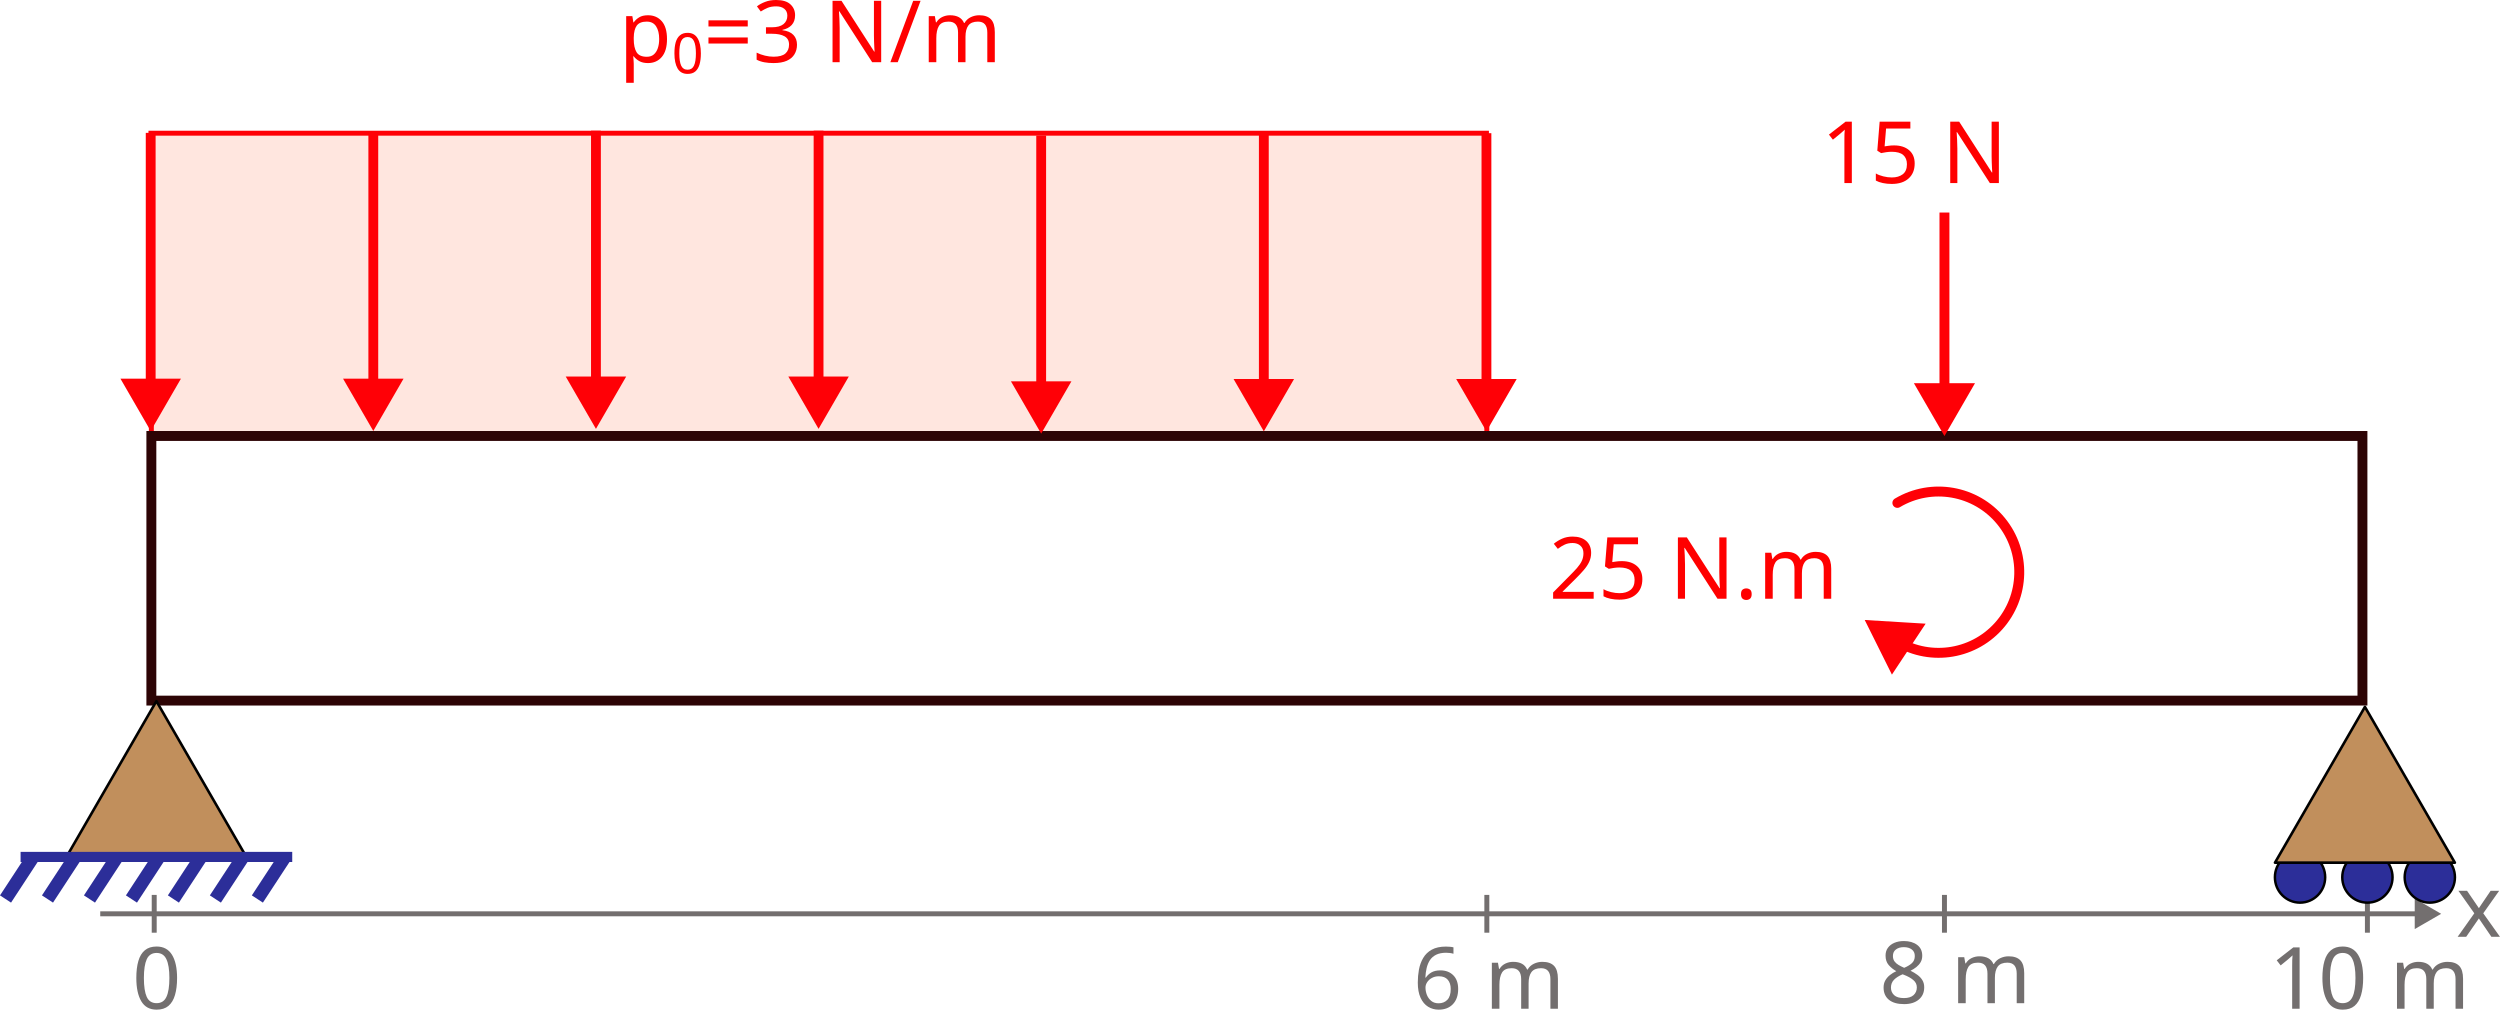
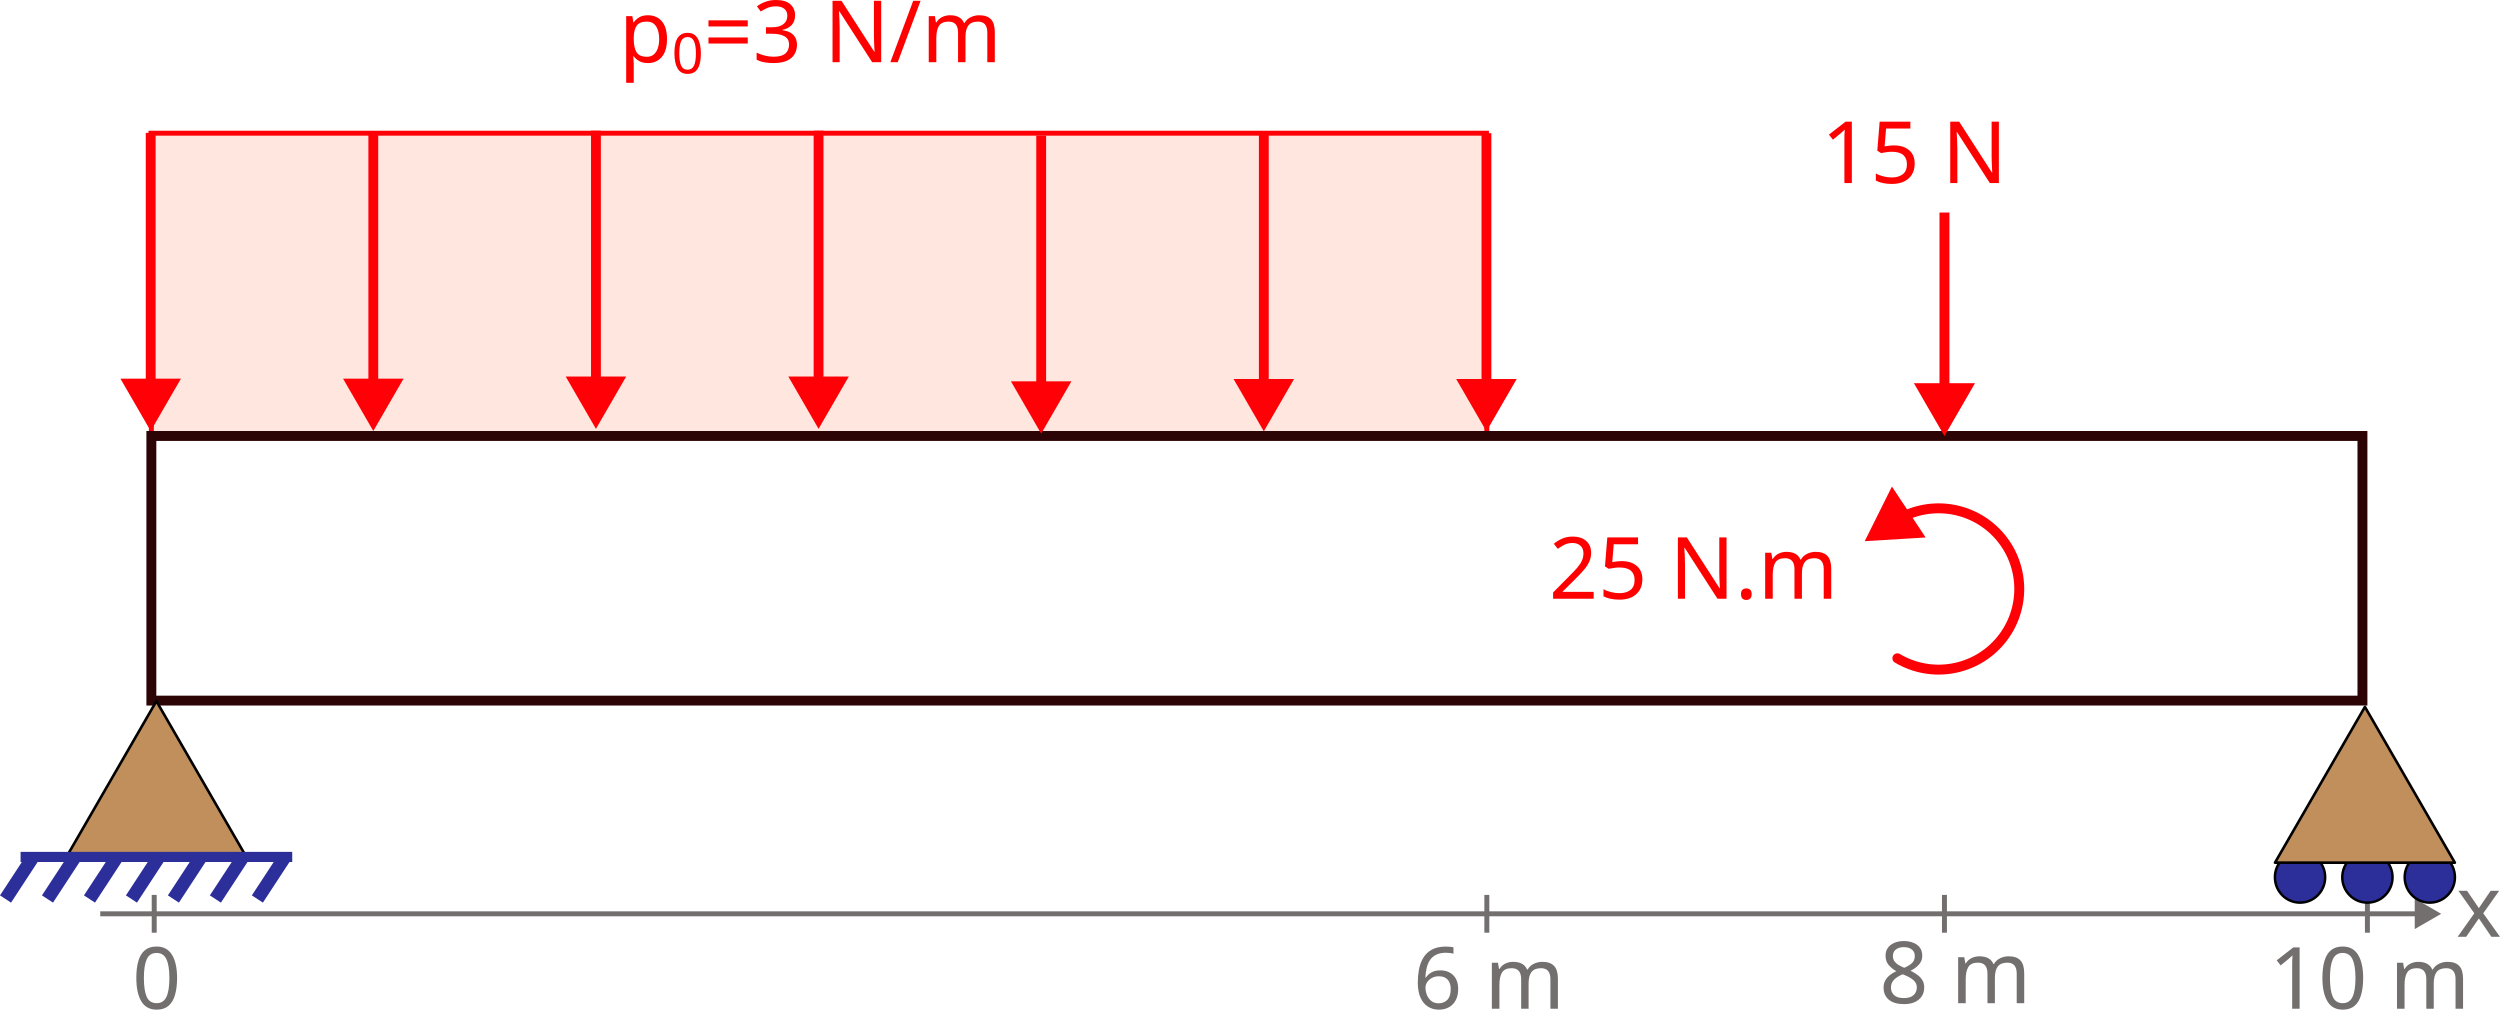
<svg xmlns="http://www.w3.org/2000/svg" xmlns:xlink="http://www.w3.org/1999/xlink" width="100.756mm" height="40.69mm" viewBox="0 0 100.756 40.69" version="1.1" id="svg5">
  <defs id="defs2">
    <linearGradient id="linearGradient3">
      <stop style="stop-color:#000000;stop-opacity:0;" offset="0" id="stop3" />
      <stop style="stop-color:#000000;stop-opacity:0;" offset="1" id="stop4" />
    </linearGradient>
    <rect x="80.111" y="65.769" width="52.544" height="31.75" id="rect4409" />
    <rect x="-93.925" y="358.039" width="249.085" height="91.434" id="rect18561" />
    <rect x="24.291" y="329.824" width="148.831" height="92.252" id="rect18427" />
    <rect x="437.227" y="186.031" width="66.628" height="47.906" id="rect4579" />
    <rect x="437.227" y="186.031" width="66.628" height="47.906" id="rect4579-5" />
    <rect x="437.227" y="186.031" width="66.628" height="47.906" id="rect4579-5-8" />
    <rect x="437.227" y="186.031" width="66.628" height="47.906" id="rect4579-5-8-2" />
    <rect x="437.227" y="186.031" width="66.628" height="47.906" id="rect4579-7" />
    <rect x="437.227" y="186.031" width="66.628" height="47.906" id="rect4579-7-4" />
    <rect x="437.227" y="186.031" width="66.628" height="47.906" id="rect4579-5-8-3" />
    <rect x="437.227" y="186.031" width="66.628" height="47.906" id="rect4579-7-4-1" />
    <rect x="437.227" y="186.031" width="66.628" height="47.906" id="rect4579-7-4-1-6" />
    <rect x="-93.925" y="358.039" width="249.085" height="91.434" id="rect18561-2" />
    <rect x="-93.925" y="358.039" width="249.085" height="91.434" id="rect18561-2-1" />
    <rect x="-93.925" y="358.039" width="249.085" height="91.434" id="rect18561-5" />
    <rect x="-93.925" y="358.039" width="249.085" height="91.434" id="rect18561-5-7" />
    <rect x="-93.925" y="358.039" width="249.085" height="91.434" id="rect18561-5-6" />
    <rect x="-93.925" y="358.039" width="249.085" height="91.434" id="rect18561-5-6-3" />
    <rect x="-93.925" y="358.039" width="249.085" height="91.434" id="rect18561-5-6-3-4" />
    <rect x="-93.925" y="358.039" width="249.085" height="91.434" id="rect18561-5-6-3-4-2" />
    <rect x="-93.925" y="358.039" width="249.085" height="91.434" id="rect18561-5-6-3-4-2-4" />
    <rect x="-93.925" y="358.039" width="249.085" height="91.434" id="rect18561-5-6-3-4-2-4-3" />
    <rect x="-93.925" y="358.039" width="249.085" height="91.434" id="rect18561-5-6-4" />
    <rect x="-93.925" y="358.039" width="249.085" height="91.434" id="rect18561-5-6-3-2" />
    <rect x="-93.925" y="358.039" width="249.085" height="91.434" id="rect18561-5-6-4-6" />
    <rect x="80.111" y="65.769" width="52.544" height="31.75" id="rect4409-9" />
    <rect x="80.111" y="65.769" width="52.544" height="31.75" id="rect4409-5" />
    <rect x="80.111" y="65.769" width="52.544" height="31.75" id="rect4409-9-6" />
    <rect x="80.111" y="65.769" width="52.544" height="31.75" id="rect4409-94" />
    <rect x="80.111" y="65.769" width="52.544" height="31.75" id="rect4409-94-0" />
    <rect x="80.111" y="65.769" width="52.544" height="31.75" id="rect4409-94-1" />
    <rect x="80.111" y="65.769" width="52.544" height="31.75" id="rect4409-94-7" />
    <rect x="80.111" y="65.769" width="52.544" height="31.75" id="rect4409-94-7-1" />
    <rect x="80.111" y="65.769" width="52.544" height="31.75" id="rect4409-94-7-9" />
    <rect x="80.111" y="65.769" width="52.544" height="31.75" id="rect4409-94-7-7" />
    <rect x="80.111" y="65.769" width="120.03" height="33.841" id="rect4409-94-9" />
    <marker style="overflow:visible" id="TriangleStart-4-7-1-5-53-3" refX="0" refY="0" orient="auto-start-reverse" markerWidth="5.324" markerHeight="6.155" viewBox="0 0 5.324 6.155" preserveAspectRatio="xMidYMid">
      <path transform="scale(0.5)" style="fill:context-stroke;fill-rule:evenodd;stroke:context-stroke;stroke-width:1pt" d="M 5.77,0 -2.88,5 V -5 Z" id="path135-4-6-7-7-8-1" />
    </marker>
    <rect x="80.111" y="65.769" width="52.544" height="31.75" id="rect4409-94-9-6" />
    <linearGradient xlink:href="#linearGradient3" id="linearGradient4" x1="81.779" y1="81.496" x2="100.329" y2="81.496" gradientUnits="userSpaceOnUse" />
    <rect x="80.111" y="65.769" width="52.544" height="31.75" id="rect4409-9-2-5" />
    <marker style="overflow:visible" id="TriangleStart-7" refX="0" refY="0" orient="auto-start-reverse" markerWidth="5.324" markerHeight="6.155" viewBox="0 0 5.324 6.155" preserveAspectRatio="xMidYMid">
      <path transform="scale(0.5)" style="fill:context-stroke;fill-rule:evenodd;stroke:context-stroke;stroke-width:1pt" d="M 5.77,0 -2.88,5 V -5 Z" id="path135-1" />
    </marker>
    <rect x="80.111" y="65.769" width="52.544" height="31.75" id="rect4409-9-2-5-9" />
    <rect x="80.111" y="65.769" width="52.544" height="31.75" id="rect4409-9-2-5-9-8" />
    <marker style="overflow:visible" id="TriangleStart-4-7-1-5-5-3-8-9-3-7" refX="0" refY="0" orient="auto-start-reverse" markerWidth="5.324" markerHeight="6.155" viewBox="0 0 5.324 6.155" preserveAspectRatio="xMidYMid">
      <path transform="scale(0.5)" style="fill:context-stroke;fill-rule:evenodd;stroke:context-stroke;stroke-width:1pt" d="M 5.77,0 -2.88,5 V -5 Z" id="path135-4-6-7-7-9-2-7-4-7-6" />
    </marker>
    <rect x="80.111" y="65.769" width="120.03" height="33.841" id="rect4409-94-9-9" />
    <rect x="80.111" y="65.769" width="68.943" height="29.599" id="rect4409-9-2-5-9-2" />
    <rect x="80.111" y="65.769" width="68.943" height="29.599" id="rect4409-9-2-5-9-2-2" />
    <rect x="80.111" y="65.769" width="120.03" height="33.841" id="rect4409-94-9-9-4" />
    <marker style="overflow:visible" id="TriangleStart-4-7-1-5-5-3-8-9-3-7-7" refX="0" refY="0" orient="auto-start-reverse" markerWidth="5.324" markerHeight="6.155" viewBox="0 0 5.324 6.155" preserveAspectRatio="xMidYMid">
      <path transform="scale(0.5)" style="fill:context-stroke;fill-rule:evenodd;stroke:context-stroke;stroke-width:1pt" d="M 5.77,0 -2.88,5 V -5 Z" id="path135-4-6-7-7-9-2-7-4-7-6-5" />
    </marker>
    <marker style="overflow:visible" id="TriangleStart-4-7-1-5-5-3-8-9-3-7-7-3" refX="0" refY="0" orient="auto-start-reverse" markerWidth="5.324" markerHeight="6.155" viewBox="0 0 5.324 6.155" preserveAspectRatio="xMidYMid">
      <path transform="scale(0.5)" style="fill:context-stroke;fill-rule:evenodd;stroke:context-stroke;stroke-width:1pt" d="M 5.77,0 -2.88,5 V -5 Z" id="path135-4-6-7-7-9-2-7-4-7-6-5-4" />
    </marker>
    <marker style="overflow:visible" id="TriangleStart-4-7-1-5-5-3-8-9-3-7-7-3-7" refX="0" refY="0" orient="auto-start-reverse" markerWidth="5.324" markerHeight="6.155" viewBox="0 0 5.324 6.155" preserveAspectRatio="xMidYMid">
      <path transform="scale(0.5)" style="fill:context-stroke;fill-rule:evenodd;stroke:context-stroke;stroke-width:1pt" d="M 5.77,0 -2.88,5 V -5 Z" id="path135-4-6-7-7-9-2-7-4-7-6-5-4-3" />
    </marker>
    <marker style="overflow:visible" id="TriangleStart-4-7-1-5-5-3-8-9-3-7-7-3-7-3" refX="0" refY="0" orient="auto-start-reverse" markerWidth="5.324" markerHeight="6.155" viewBox="0 0 5.324 6.155" preserveAspectRatio="xMidYMid">
      <path transform="scale(0.5)" style="fill:context-stroke;fill-rule:evenodd;stroke:context-stroke;stroke-width:1pt" d="M 5.77,0 -2.88,5 V -5 Z" id="path135-4-6-7-7-9-2-7-4-7-6-5-4-3-0" />
    </marker>
    <marker style="overflow:visible" id="TriangleStart-4-7-1-5-5-3-8-9-3-7-7-3-7-3-9" refX="0" refY="0" orient="auto-start-reverse" markerWidth="5.324" markerHeight="6.155" viewBox="0 0 5.324 6.155" preserveAspectRatio="xMidYMid">
      <path transform="scale(0.5)" style="fill:context-stroke;fill-rule:evenodd;stroke:context-stroke;stroke-width:1pt" d="M 5.77,0 -2.88,5 V -5 Z" id="path135-4-6-7-7-9-2-7-4-7-6-5-4-3-0-9" />
    </marker>
    <marker style="overflow:visible" id="TriangleStart-4-7-1-5-5-3-8-9-3-7-7-3-7-3-9-1" refX="0" refY="0" orient="auto-start-reverse" markerWidth="5.324" markerHeight="6.155" viewBox="0 0 5.324 6.155" preserveAspectRatio="xMidYMid">
      <path transform="scale(0.5)" style="fill:context-stroke;fill-rule:evenodd;stroke:context-stroke;stroke-width:1pt" d="M 5.77,0 -2.88,5 V -5 Z" id="path135-4-6-7-7-9-2-7-4-7-6-5-4-3-0-9-1" />
    </marker>
  </defs>
  <g id="layer1" transform="translate(-80.29292,-64.07018)">
    <text xml:space="preserve" transform="matrix(0.2645833,0,0,0.2645833,42.19409,49.58467)" id="text18425" style="font-style:normal;font-variant:normal;font-weight:bold;font-stretch:normal;font-size:35.865px;font-family:sans-serif;-inkscape-font-specification:'sans-serif, Bold';font-variant-ligatures:normal;font-variant-caps:normal;font-variant-numeric:normal;font-variant-east-asian:normal;white-space:pre;shape-inside:url(#rect18427);display:inline;fill:none;fill-opacity:1;stroke:#000000;stroke-width:3.024;stroke-dasharray:none;stroke-dashoffset:0;stroke-opacity:1" />
    <path style="fill:#ffe6df;fill-opacity:1;stroke:#ff0006;stroke-width:0.2;stroke-dasharray:none;stroke-opacity:1" d="m 86.393,81.64 -0.016,-12.202 h 53.823 l 0.016,12.202 z" id="path1-7-3-5-0-8" />
    <rect style="fill:none;fill-opacity:1;stroke:#2d0405;stroke-width:0.4;stroke-opacity:1" id="rect3133" width="10.666" height="89.112" x="81.64" y="-175.505" transform="rotate(90)" />
    <path style="fill:none;fill-opacity:1;stroke:#ff0006;stroke-width:0.396;stroke-opacity:1;marker-end:url(#TriangleStart-4-7-1-5-5-3-8-9-3-7)" d="M 140.2,69.438 V 80.048" id="path3326-4-3-5-8-7-4-6-9-2-2" />
    <path style="fill:none;fill-opacity:1;stroke:#ff0006;stroke-width:0.396;stroke-opacity:1;marker-end:url(#TriangleStart-4-7-1-5-5-3-8-9-3-7-7)" d="M 131.228,69.438 V 80.048" id="path3326-4-3-5-8-7-4-6-9-2-2-5" />
    <path style="fill:none;fill-opacity:1;stroke:#ff0006;stroke-width:0.396;stroke-opacity:1;marker-end:url(#TriangleStart-4-7-1-5-5-3-8-9-3-7-7-3)" d="M 86.366,69.425 V 80.034" id="path3326-4-3-5-8-7-4-6-9-2-2-5-2" />
    <path style="fill:none;fill-opacity:1;stroke:#ff0006;stroke-width:0.396;stroke-opacity:1;marker-end:url(#TriangleStart-4-7-1-5-5-3-8-9-3-7-7-3-7)" d="M 95.338,69.425 V 80.034" id="path3326-4-3-5-8-7-4-6-9-2-2-5-2-6" />
    <path style="fill:none;fill-opacity:1;stroke:#ff0006;stroke-width:0.396;stroke-opacity:1;marker-end:url(#TriangleStart-4-7-1-5-5-3-8-9-3-7-7-3-7-3)" d="M 104.311,69.338 V 79.948" id="path3326-4-3-5-8-7-4-6-9-2-2-5-2-6-4" />
    <path style="fill:none;fill-opacity:1;stroke:#ff0006;stroke-width:0.396;stroke-opacity:1;marker-end:url(#TriangleStart-4-7-1-5-5-3-8-9-3-7-7-3-7-3-9)" d="M 113.283,69.338 V 79.948" id="path3326-4-3-5-8-7-4-6-9-2-2-5-2-6-4-1" />
    <path style="fill:none;fill-opacity:1;stroke:#ff0006;stroke-width:0.396;stroke-opacity:1;marker-end:url(#TriangleStart-4-7-1-5-5-3-8-9-3-7-7-3-7-3-9-1)" d="M 122.255,69.532 V 80.141" id="path3326-4-3-5-8-7-4-6-9-2-2-5-2-6-4-1-9" />
    <text xml:space="preserve" transform="matrix(0.1640045,0,0,0.1640045,92.0965,52.64029)" id="text4407-9-6" style="font-size:21.105px;font-family:sans-serif;-inkscape-font-specification:'sans-serif, Normal';white-space:pre;shape-inside:url(#rect4409-94-9);display:inline;fill:#ff0000;fill-opacity:1;stroke:none;stroke-width:1.512;stroke-dasharray:none;stroke-dashoffset:0;stroke-opacity:1">
-       <tspan x="80.111" y="84.973" id="tspan4">p<tspan style="font-size:65%;baseline-shift:sub" id="tspan2">0</tspan>=3 N/m</tspan>
+       <tspan x="80.111" y="84.973" id="tspan3">p<tspan style="font-size:65%;baseline-shift:sub" id="tspan1">0</tspan>=3 N/m</tspan>
    </text>
    <text xml:space="preserve" transform="matrix(0.1640045,0,0,0.1640045,140.5579,57.51171)" id="text4407-9-6-6" style="font-size:21.105px;font-family:sans-serif;-inkscape-font-specification:'sans-serif, Normal';white-space:pre;shape-inside:url(#rect4409-94-9-9);display:inline;fill:#ff0000;fill-opacity:1;stroke:none;stroke-width:1.512;stroke-dasharray:none;stroke-dashoffset:0;stroke-opacity:1">
-       <tspan x="80.111" y="84.973" id="tspan5">15 N</tspan>
+       <tspan x="80.111" y="84.973" id="tspan4">15 N</tspan>
    </text>
    <text xml:space="preserve" transform="matrix(0.1640045,0,0,0.1640045,129.5821,74.26604)" id="text4407-9-6-6-1" style="font-size:21.105px;font-family:sans-serif;-inkscape-font-specification:'sans-serif, Normal';white-space:pre;shape-inside:url(#rect4409-94-9-9-4);display:inline;fill:#ff0000;fill-opacity:1;stroke:none;stroke-width:1.512;stroke-dasharray:none;stroke-dashoffset:0;stroke-opacity:1">
-       <tspan x="80.111" y="84.973" id="tspan6">25 N.m</tspan>
+       <tspan x="80.111" y="84.973" id="tspan5">25 N.m</tspan>
    </text>
    <path style="fill:none;fill-opacity:1;stroke:#ff0006;stroke-width:0.4;stroke-opacity:1;marker-end:url(#TriangleStart-4-7-1-5-53-3)" d="M 158.659,72.636 V 80.224" id="path3326-4-3-5-8-8-8" />
    <text xml:space="preserve" transform="matrix(0.1640045,0,0,0.1640045,72.47966,90.78997)" id="text4407-2-6" style="font-size:21.105px;font-family:sans-serif;-inkscape-font-specification:'sans-serif, Normal';white-space:pre;shape-inside:url(#rect4409-9-2-5);display:inline;fill:#736f6f;fill-opacity:1;stroke:none;stroke-width:1.512;stroke-dasharray:none;stroke-dashoffset:0;stroke-opacity:1">
-       <tspan x="80.111" y="84.973" id="tspan12">0</tspan>
+       <tspan x="80.111" y="84.973" id="tspan6">0</tspan>
    </text>
    <path style="fill:none;fill-opacity:1;stroke:#736f6f;stroke-width:0.2;stroke-dasharray:none;stroke-dashoffset:0;stroke-opacity:1;marker-end:url(#TriangleStart-7)" d="M 84.333,100.899 H 177.967" id="path21022" />
    <path style="fill:none;fill-opacity:1;stroke:#736f6f;stroke-width:0.2;stroke-dasharray:none;stroke-dashoffset:0;stroke-opacity:1" d="m 86.508,100.137 v 1.523" id="path21022-5" />
    <text xml:space="preserve" transform="matrix(0.1640045,0,0,0.1640045,158.6045,90.78997)" id="text4407-2-6-8" style="font-size:21.105px;font-family:sans-serif;-inkscape-font-specification:'sans-serif, Normal';white-space:pre;shape-inside:url(#rect4409-9-2-5-9);display:inline;fill:#736f6f;fill-opacity:1;stroke:none;stroke-width:1.512;stroke-dasharray:none;stroke-dashoffset:0;stroke-opacity:1">
-       <tspan x="80.111" y="84.973" id="tspan13">10 m</tspan>
+       <tspan x="80.111" y="84.973" id="tspan7">10 m</tspan>
    </text>
    <text xml:space="preserve" transform="matrix(0.1640045,0,0,0.1640045,142.8983,90.56671)" id="text4407-2-6-8-9" style="font-size:21.105px;font-family:sans-serif;-inkscape-font-specification:'sans-serif, Normal';white-space:pre;shape-inside:url(#rect4409-9-2-5-9-2);display:inline;fill:#736f6f;fill-opacity:1;stroke:none;stroke-width:1.512;stroke-dasharray:none;stroke-dashoffset:0;stroke-opacity:1">
-       <tspan x="80.111" y="84.973" id="tspan14">8 m</tspan>
+       <tspan x="80.111" y="84.973" id="tspan8">8 m</tspan>
    </text>
    <text xml:space="preserve" transform="matrix(0.1640045,0,0,0.1640045,124.1054,90.78997)" id="text4407-2-6-8-9-8" style="font-size:21.105px;font-family:sans-serif;-inkscape-font-specification:'sans-serif, Normal';white-space:pre;shape-inside:url(#rect4409-9-2-5-9-2-2);display:inline;fill:#736f6f;fill-opacity:1;stroke:none;stroke-width:1.512;stroke-dasharray:none;stroke-dashoffset:0;stroke-opacity:1">
-       <tspan x="80.111" y="84.973" id="tspan15">6 m</tspan>
+       <tspan x="80.111" y="84.973" id="tspan9">6 m</tspan>
    </text>
    <text xml:space="preserve" transform="matrix(0.1640045,0,0,0.1640045,166.1418,87.89047)" id="text4407-2-6-8-1" style="font-size:21.105px;font-family:sans-serif;-inkscape-font-specification:'sans-serif, Normal';white-space:pre;shape-inside:url(#rect4409-9-2-5-9-8);display:inline;fill:#736f6f;fill-opacity:1;stroke:none;stroke-width:1.512;stroke-dasharray:none;stroke-dashoffset:0;stroke-opacity:1">
-       <tspan x="80.111" y="84.973" id="tspan16">x</tspan>
+       <tspan x="80.111" y="84.973" id="tspan10">x</tspan>
    </text>
    <path style="fill:none;fill-opacity:1;stroke:#736f6f;stroke-width:0.2;stroke-dasharray:none;stroke-dashoffset:0;stroke-opacity:1" d="m 175.705,100.137 v 1.523" id="path21022-5-4" />
    <path style="fill:none;fill-opacity:1;stroke:#736f6f;stroke-width:0.2;stroke-dasharray:none;stroke-dashoffset:0;stroke-opacity:1" d="m 158.659,100.137 v 1.523" id="path21022-5-4-9" />
    <path style="fill:none;fill-opacity:1;stroke:#736f6f;stroke-width:0.2;stroke-dasharray:none;stroke-dashoffset:0;stroke-opacity:1" d="m 140.216,100.137 v 1.523" id="path21022-5-4-9-3" />
-     <path style="fill:none;stroke:#ff0006;stroke-width:0.4;stroke-linecap:round;stroke-linejoin:round;stroke-dasharray:none;stroke-opacity:1;marker-end:url(#TriangleStart-4-7-1-5-53-3)" id="path1" d="m 156.761,84.338 a 3.25,3.25 0 0 1 4.176,0.732 3.25,3.25 0 0 1 -0.101,4.239 3.25,3.25 0 0 1 -4.206,0.532" />
+     <path style="fill:none;stroke:#ff0006;stroke-width:0.4;stroke-linecap:round;stroke-linejoin:round;stroke-dasharray:none;stroke-opacity:1;marker-end:url(#TriangleStart-4-7-1-5-53-3)" id="path1" d="m 156.761,-90.6 a 3.25,3.25 0 0 1 4.176,0.732 3.25,3.25 0 0 1 -0.101,4.239 3.25,3.25 0 0 1 -4.206,0.532" transform="scale(1,-1)" />
    <ellipse style="fill:#2c2e99;fill-opacity:1;stroke:#000000;stroke-width:0.1;stroke-linecap:round;stroke-linejoin:round;stroke-dasharray:none;stroke-opacity:1" id="path3" cx="172.99" cy="99.426" rx="1.013" ry="1.023" />
    <ellipse style="fill:#2c2e99;fill-opacity:1;stroke:#000000;stroke-width:0.1;stroke-linecap:round;stroke-linejoin:round;stroke-dasharray:none;stroke-opacity:1" id="path3-8" cx="178.22" cy="99.426" rx="1.013" ry="1.023" />
    <ellipse style="fill:#2c2e99;fill-opacity:1;stroke:#000000;stroke-width:0.1;stroke-linecap:round;stroke-linejoin:round;stroke-dasharray:none;stroke-opacity:1" id="path3-8-9" cx="175.705" cy="99.426" rx="1.013" ry="1.023" />
    <path style="fill:#c18f5c;fill-opacity:1;stroke:#000000;stroke-width:0.4;stroke-linecap:round;stroke-linejoin:round;stroke-dasharray:none;stroke-opacity:1" id="path2" d="M 231.1,21.409 244.801,-2.322 258.502,21.409 Z" transform="matrix(0.2645833,0,0,0.2645833,110.8347,93.17354)" />
    <path style="fill:#c18f5c;fill-opacity:1;stroke:#000000;stroke-width:0.4;stroke-linecap:round;stroke-linejoin:round;stroke-dasharray:none;stroke-opacity:1" id="path2-5" d="M 231.1,21.409 244.801,-2.322 258.502,21.409 Z" transform="matrix(0.2645833,0,0,0.2645833,21.82579,92.94215)" />
    <g id="g4" transform="rotate(-90,89.56548,95.17696)">
      <g id="g3">
        <path style="fill:none;fill-opacity:1;stroke:#2c2e99;stroke-width:0.407;stroke-dasharray:none;stroke-opacity:1" d="M 86.136,86.734 V 97.682" id="path3189-1" />
      </g>
      <path style="fill:none;fill-opacity:1;stroke:#2c2e99;stroke-width:0.532;stroke-dasharray:none;stroke-opacity:1" d="M 86.094,87.21 84.44,86.127" id="path3191-0" />
      <path style="fill:none;fill-opacity:1;stroke:#2c2e99;stroke-width:0.532;stroke-dasharray:none;stroke-opacity:1" d="m 86.094,88.901 -1.654,-1.083" id="path3191-3-68" />
      <path style="fill:none;fill-opacity:1;stroke:#2c2e99;stroke-width:0.532;stroke-dasharray:none;stroke-opacity:1" d="m 86.094,90.593 -1.654,-1.083" id="path3191-3-6-565" />
      <path style="fill:none;fill-opacity:1;stroke:#2c2e99;stroke-width:0.532;stroke-dasharray:none;stroke-opacity:1" d="m 86.094,92.285 -1.654,-1.083" id="path3191-3-68-2" />
      <path style="fill:none;fill-opacity:1;stroke:#2c2e99;stroke-width:0.532;stroke-dasharray:none;stroke-opacity:1" d="m 86.094,93.976 -1.654,-1.083" id="path3191-3-6-565-1" />
      <path style="fill:none;fill-opacity:1;stroke:#2c2e99;stroke-width:0.532;stroke-dasharray:none;stroke-opacity:1" d="m 86.094,95.668 -1.654,-1.083" id="path3191-3-68-6" />
      <path style="fill:none;fill-opacity:1;stroke:#2c2e99;stroke-width:0.532;stroke-dasharray:none;stroke-opacity:1" d="m 86.094,97.36 -1.654,-1.083" id="path3191-3-6-565-3" />
    </g>
  </g>
</svg>
